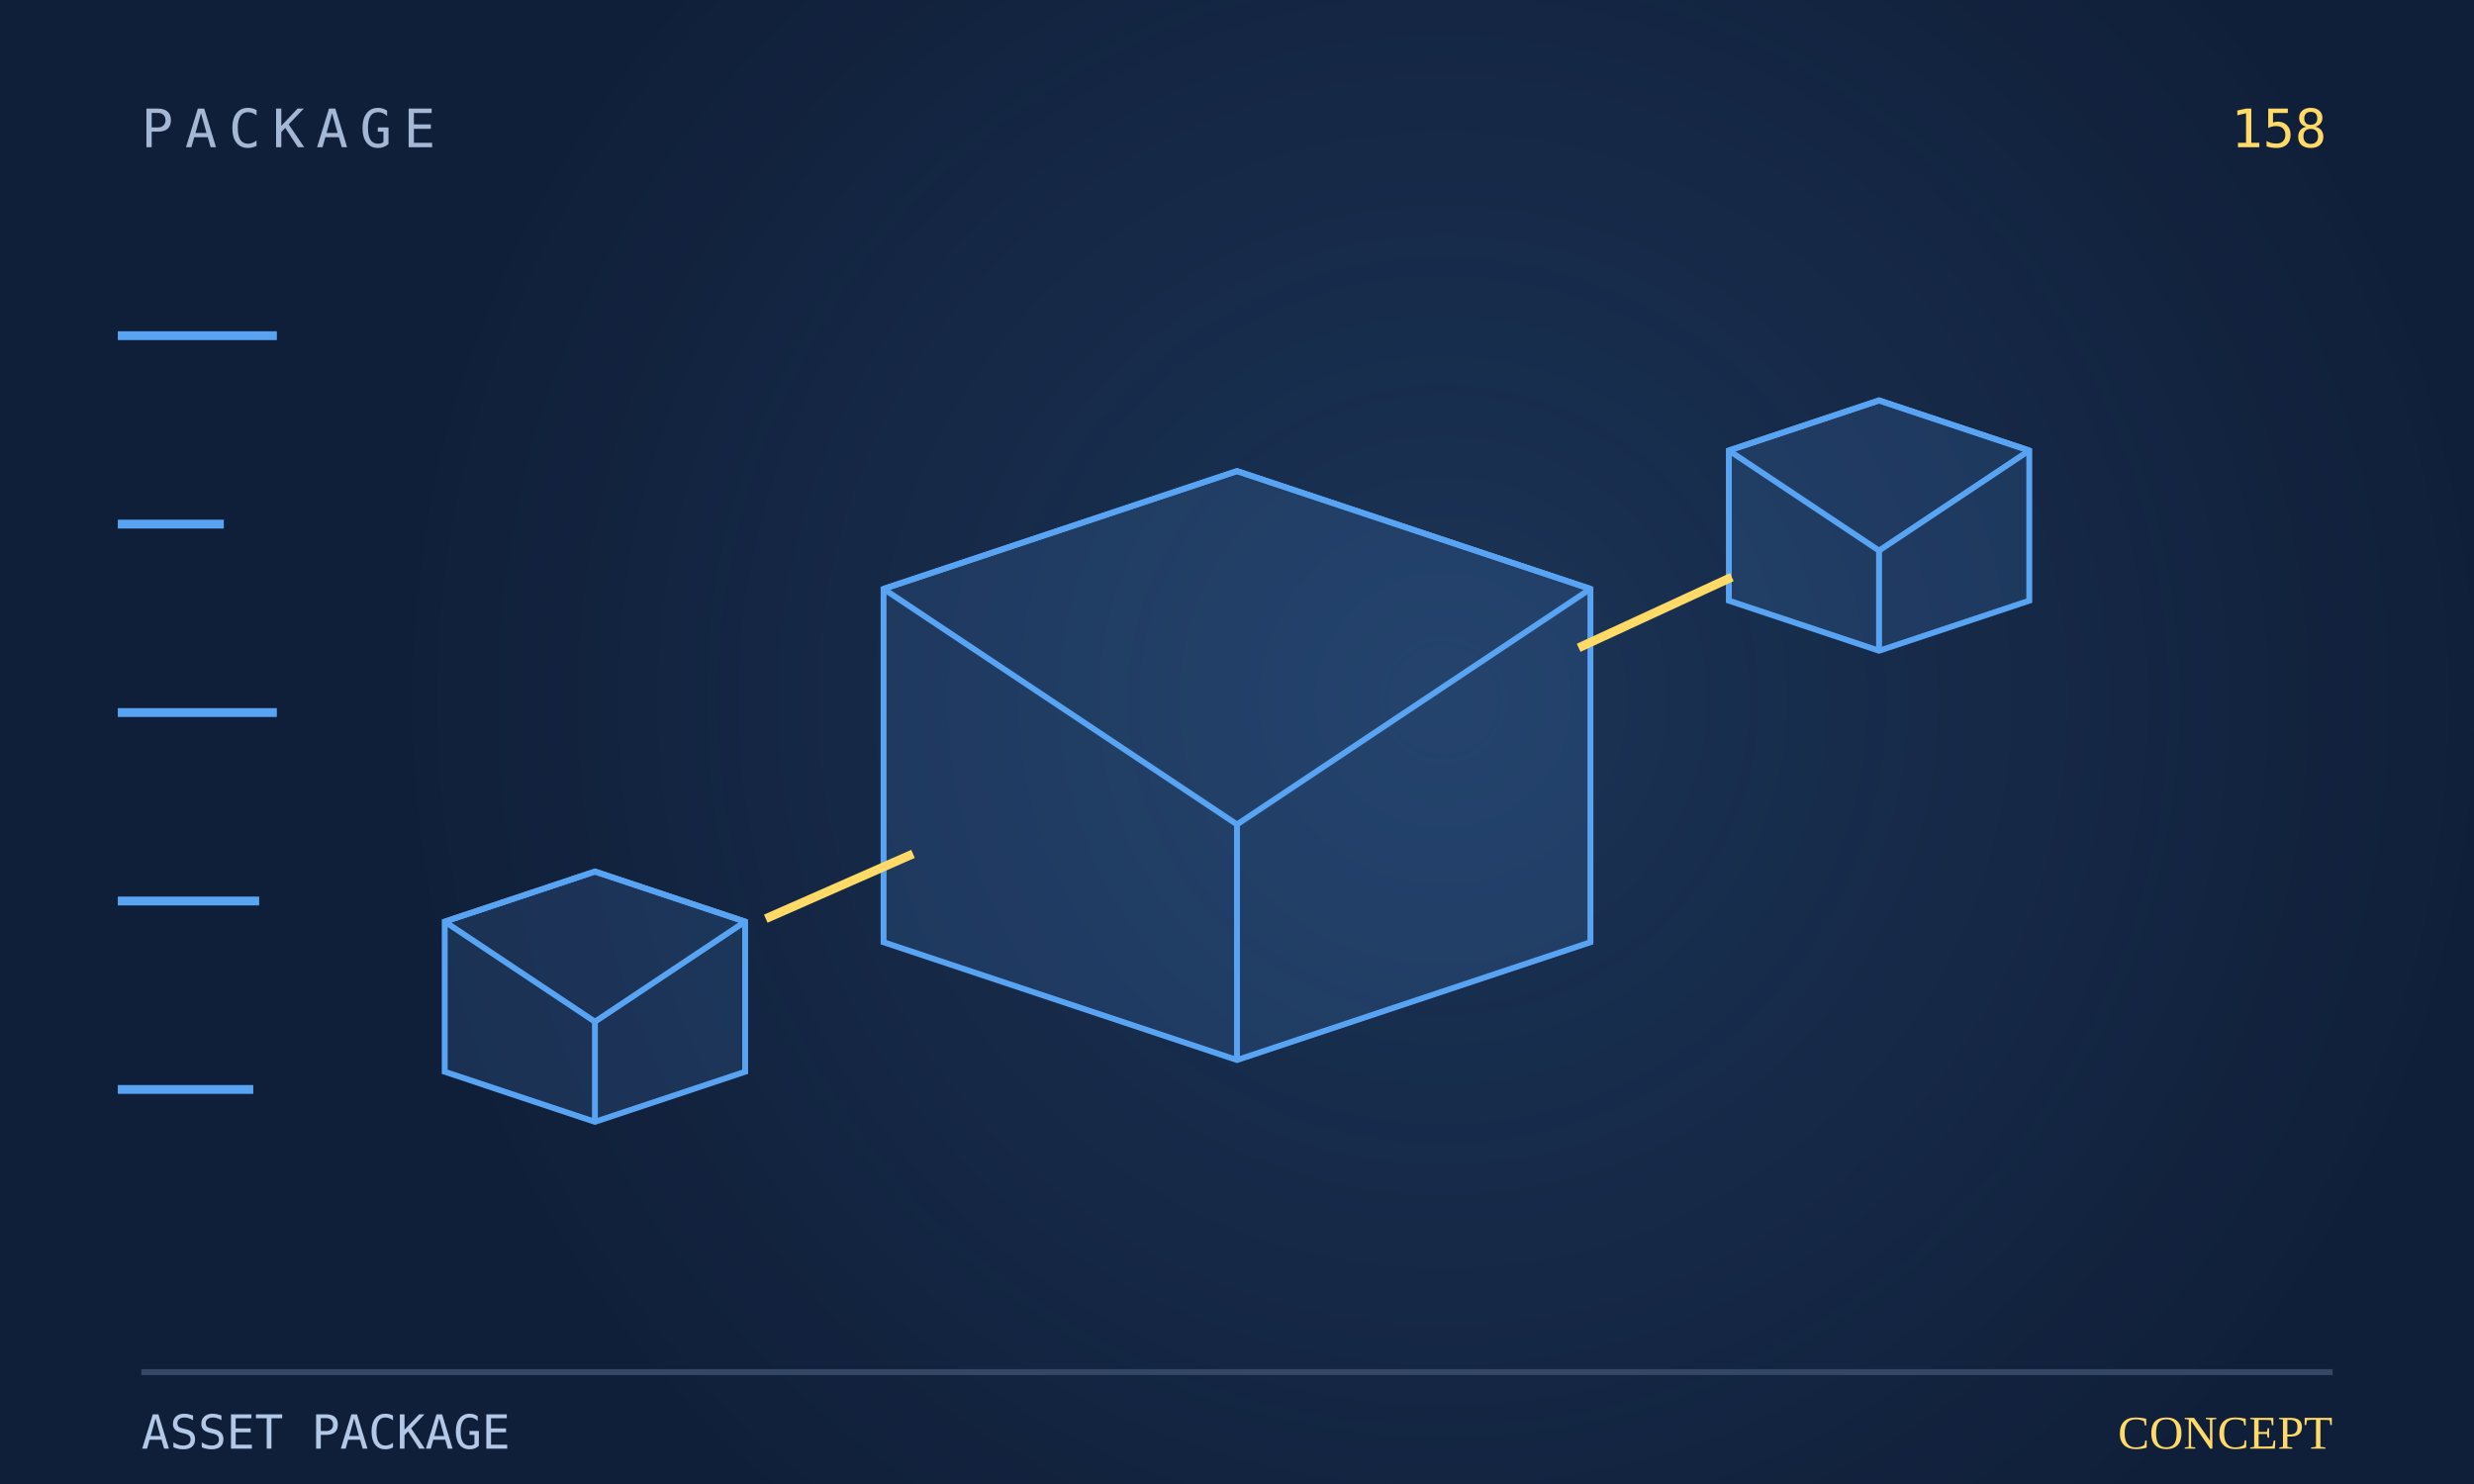
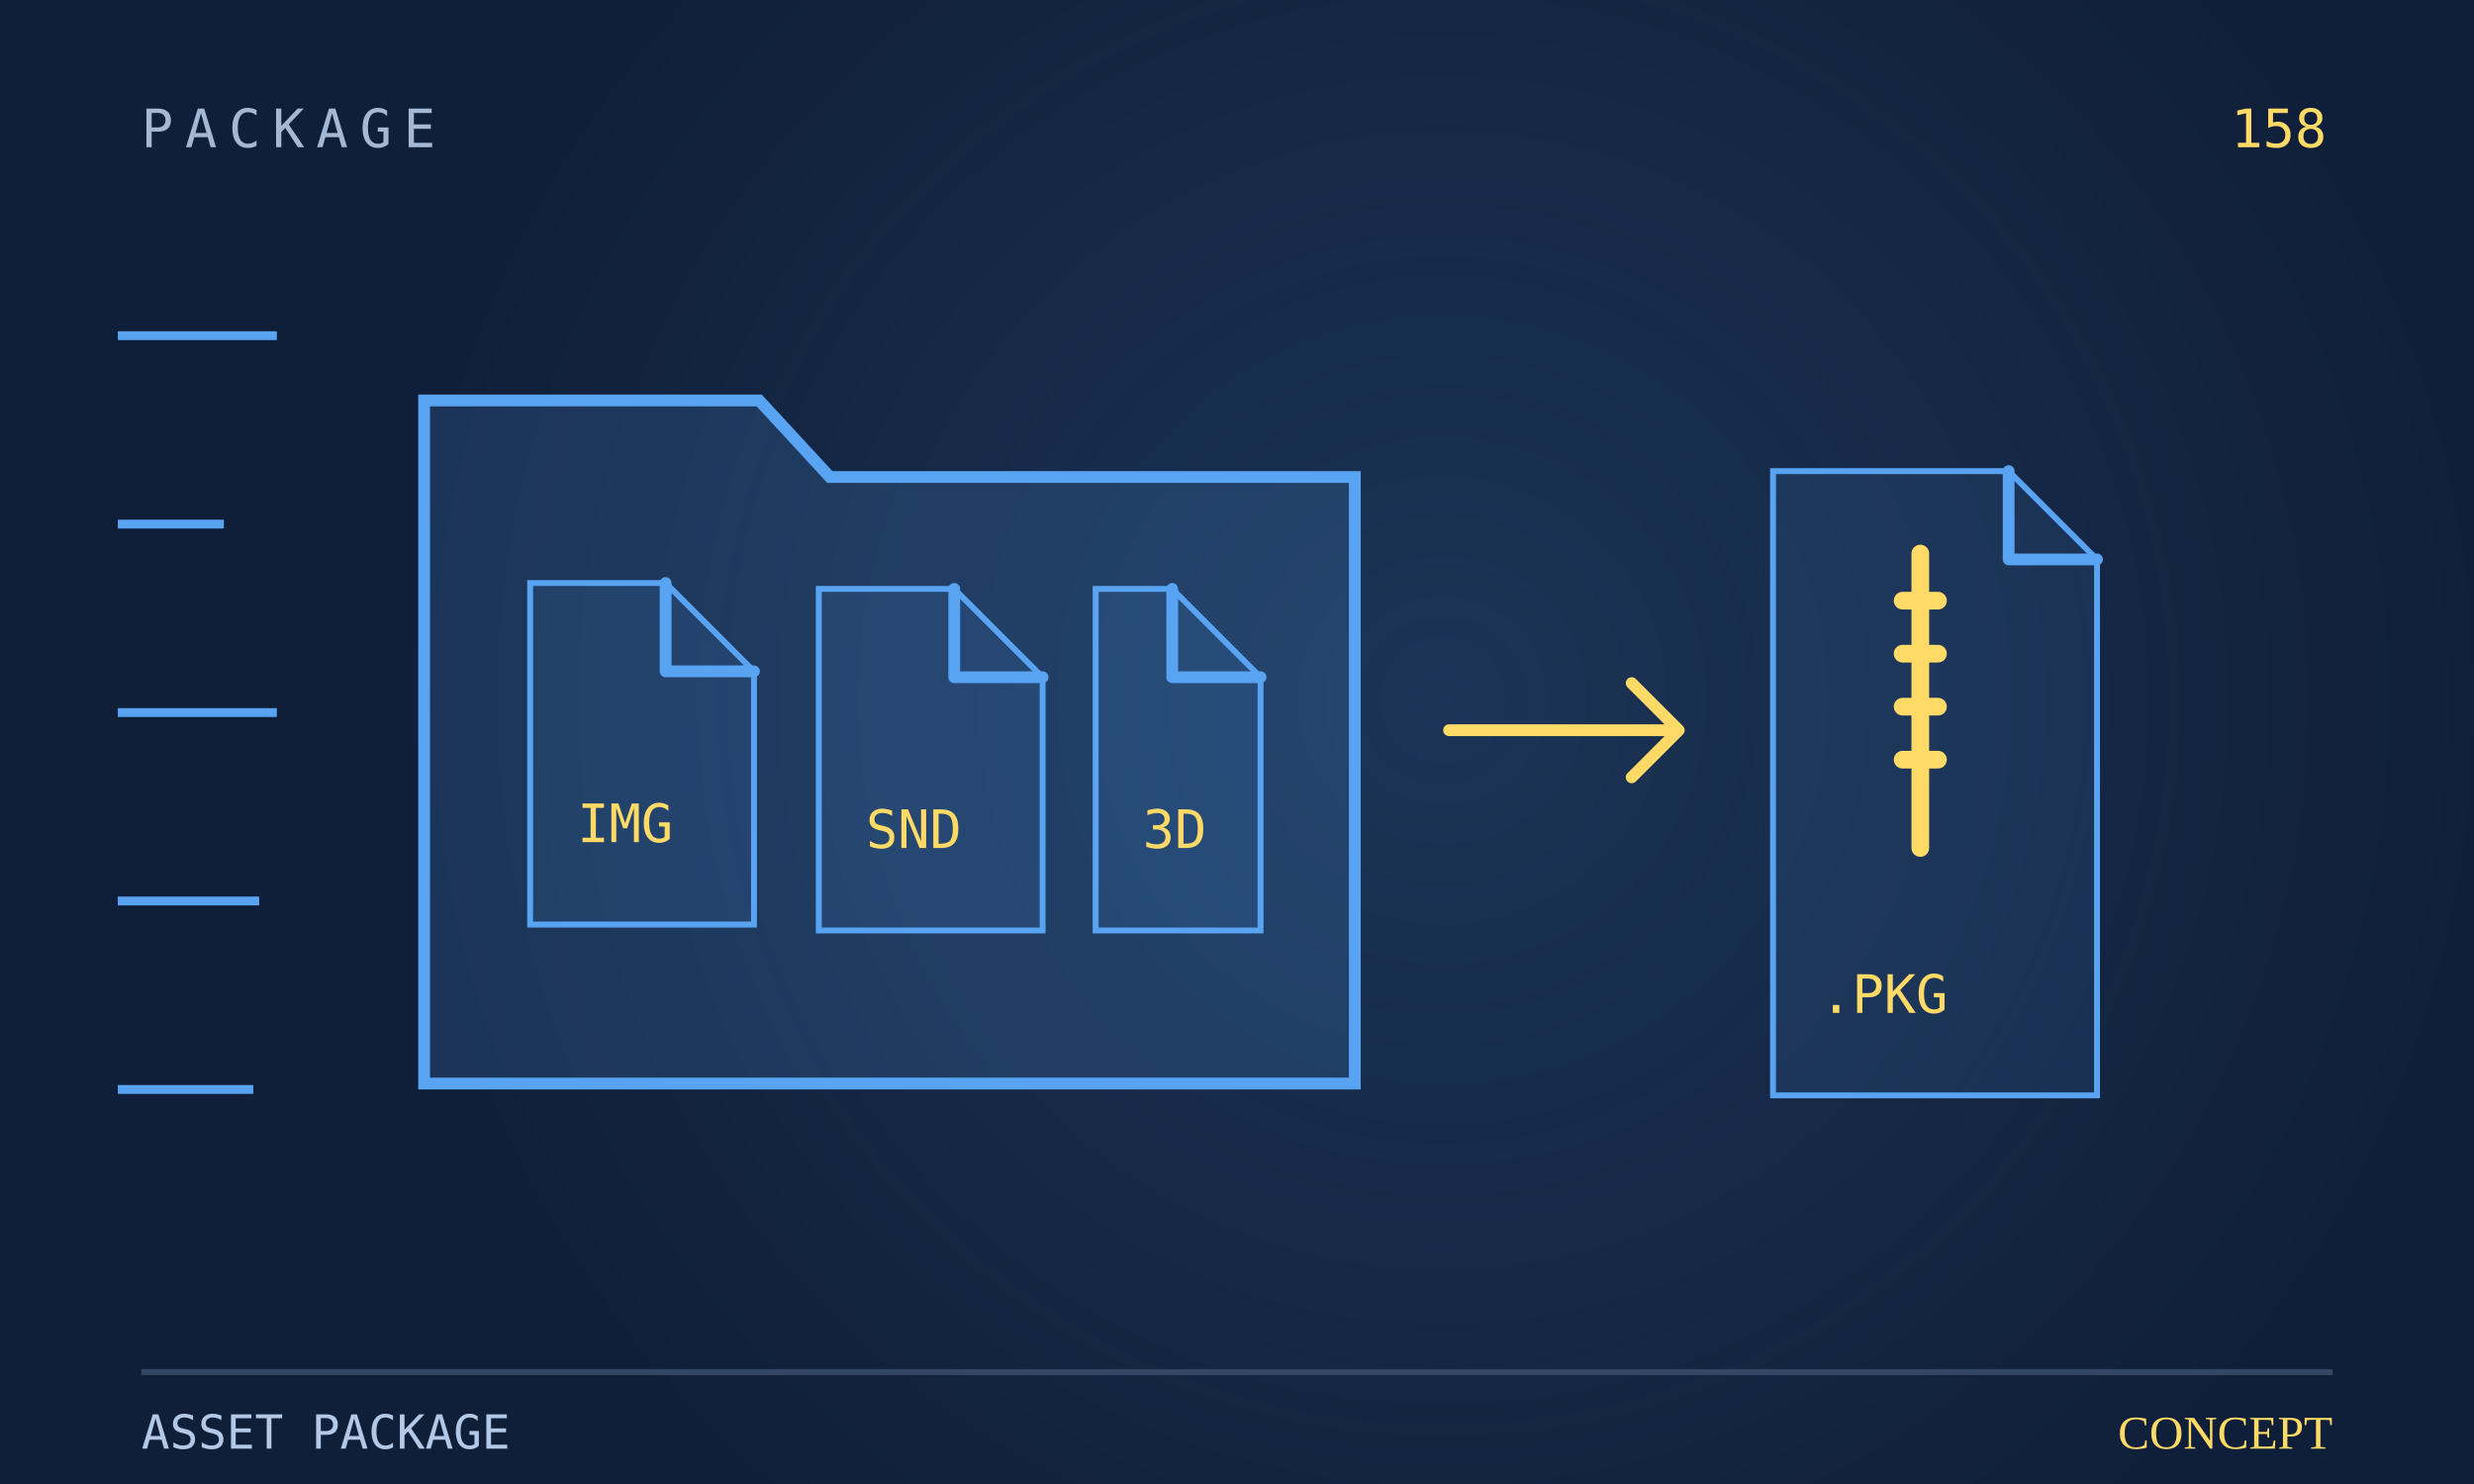
<svg xmlns="http://www.w3.org/2000/svg" class="article-cover" viewBox="0 0 420 252" role="img" aria-label="에셋 패키지 용어 카드">
  <defs>
    <radialGradient id="cover-asset-package-glow">
      <stop stop-color="hsl(211 86% 65%)" stop-opacity=".16" />
      <stop offset="1" stop-color="hsl(211 86% 65%)" stop-opacity="0" />
    </radialGradient>
    <radialGradient id="cover-asset-package-orb" cx="30%" cy="24%">
      <stop stop-color="#eafaff" />
      <stop offset=".42" stop-color="hsl(211 86% 65%)" />
      <stop offset="1" stop-color="#142c5b" />
    </radialGradient>
  </defs>
  <rect width="420" height="252" fill="#101f39" />
  <circle cx="245" cy="119" r="175" fill="url(#cover-asset-package-glow)" />
  <path d="M20 57L47 57" stroke="hsl(211 86% 65%)" stroke-width="1.5" fill="none" />
  <path d="M20 89L38 89" stroke="hsl(211 86% 65%)" stroke-width="1.5" fill="none" />
  <path d="M20 121L47 121" stroke="hsl(211 86% 65%)" stroke-width="1.5" fill="none" />
  <path d="M20 153L44 153" stroke="hsl(211 86% 65%)" stroke-width="1.5" fill="none" />
  <path d="M20 185L43 185" stroke="hsl(211 86% 65%)" stroke-width="1.5" fill="none" />
  <text x="24" y="25" fill="#a4b7d5" font-family="monospace" font-size="9" letter-spacing="2">PACKAGE</text>
  <text x="395" y="25" fill="#ffda66" text-anchor="end" font-family="monospace" font-size="9">158</text>
-   <g transform="translate(210 120)">
-     <path d="M0 -40L60 -20V40L0 60L-60 40V-20Z" fill="hsl(211 86% 65%)" fill-opacity=".14" stroke="hsl(211 86% 65%)" />
-     <path d="M0 20V60M0 20L60 -20M0 20L-60 -20M-60 -20L0 -40L60 -20" stroke="hsl(211 86% 65%)" fill="none" />
-   </g>
-   <g transform="translate(101 165)">
-     <path d="M0 -17L25.5 -8.5V17L0 25.5L-25.5 17V-8.5Z" fill="hsl(211 86% 65%)" fill-opacity=".14" stroke="hsl(211 86% 65%)" />
-     <path d="M0 8.5V25.5M0 8.5L25.5 -8.5M0 8.5L-25.5 -8.5M-25.5 -8.5L0 -17L25.5 -8.5" stroke="hsl(211 86% 65%)" fill="none" />
-   </g>
-   <g transform="translate(319 85)">
-     <path d="M0 -17L25.5 -8.5V17L0 25.5L-25.5 17V-8.5Z" fill="hsl(211 86% 65%)" fill-opacity=".14" stroke="hsl(211 86% 65%)" />
-     <path d="M0 8.5V25.5M0 8.5L25.5 -8.5M0 8.5L-25.5 -8.5M-25.5 -8.5L0 -17L25.5 -8.5" stroke="hsl(211 86% 65%)" fill="none" />
-   </g>
-   <path d="M130 156L155 145" stroke="#ffda66" stroke-width="1.5" fill="none" />
-   <path d="M268 110L294 98" stroke="#ffda66" stroke-width="1.5" fill="none" />
+   <path d="M72 81V68h56.88l12 13H230v103H72Z" fill="hsl(211 86% 65%)" fill-opacity=".16" stroke="hsl(211 86% 65%)" stroke-width="2" />
+   <path d="M90 99h23l15 15v43H90Z" fill="hsl(211 86% 65%)" fill-opacity=".1" stroke="hsl(211 86% 65%)" />
+   <path d="M113 99v15h15" fill="none" stroke="hsl(211 86% 65%)" stroke-width="2" stroke-linecap="round" stroke-linejoin="round" />
+   <text x="98" y="143" fill="#ffda66" font-family="monospace" font-size="9">IMG</text>
+   <path d="M139 100h23l15 15v43H139Z" fill="hsl(211 86% 65%)" fill-opacity=".1" stroke="hsl(211 86% 65%)" />
+   <path d="M162 100v15h15" fill="none" stroke="hsl(211 86% 65%)" stroke-width="2" stroke-linecap="round" stroke-linejoin="round" />
+   <text x="147" y="144" fill="#ffda66" font-family="monospace" font-size="9">SND</text>
+   <path d="M186 100h13l15 15v43H186Z" fill="hsl(211 86% 65%)" fill-opacity=".1" stroke="hsl(211 86% 65%)" />
+   <path d="M199 100v15h15" fill="none" stroke="hsl(211 86% 65%)" stroke-width="2" stroke-linecap="round" stroke-linejoin="round" />
+   <text x="194" y="144" fill="#ffda66" font-family="monospace" font-size="9">3D</text>
+   <path d="M246 124H285m-8-8 8 8-8 8" fill="none" stroke="#ffda66" stroke-width="2" stroke-linecap="round" stroke-linejoin="round" />
+   <path d="M301 80h40l15 15v91H301Z" fill="hsl(211 86% 65%)" fill-opacity=".1" stroke="hsl(211 86% 65%)" />
+   <path d="M341 80v15h15" fill="none" stroke="hsl(211 86% 65%)" stroke-width="2" stroke-linecap="round" stroke-linejoin="round" />
+   <text x="309" y="172" fill="#ffda66" font-family="monospace" font-size="9">.PKG</text>
+   <path d="M326 94v50m-3-42h6m-6 9h6m-6 9h6m-6 9h6" fill="none" stroke="#ffda66" stroke-width="3" stroke-linecap="round" stroke-linejoin="round" />
  <path d="M24 233H396" stroke="#344866" />
  <text x="24" y="246" fill="#b3c7e6" font-family="monospace" font-size="8">ASSET PACKAGE</text>
  <text x="396" y="246" text-anchor="end" fill="#ffda66" font-size="8">CONCEPT</text>
</svg>
